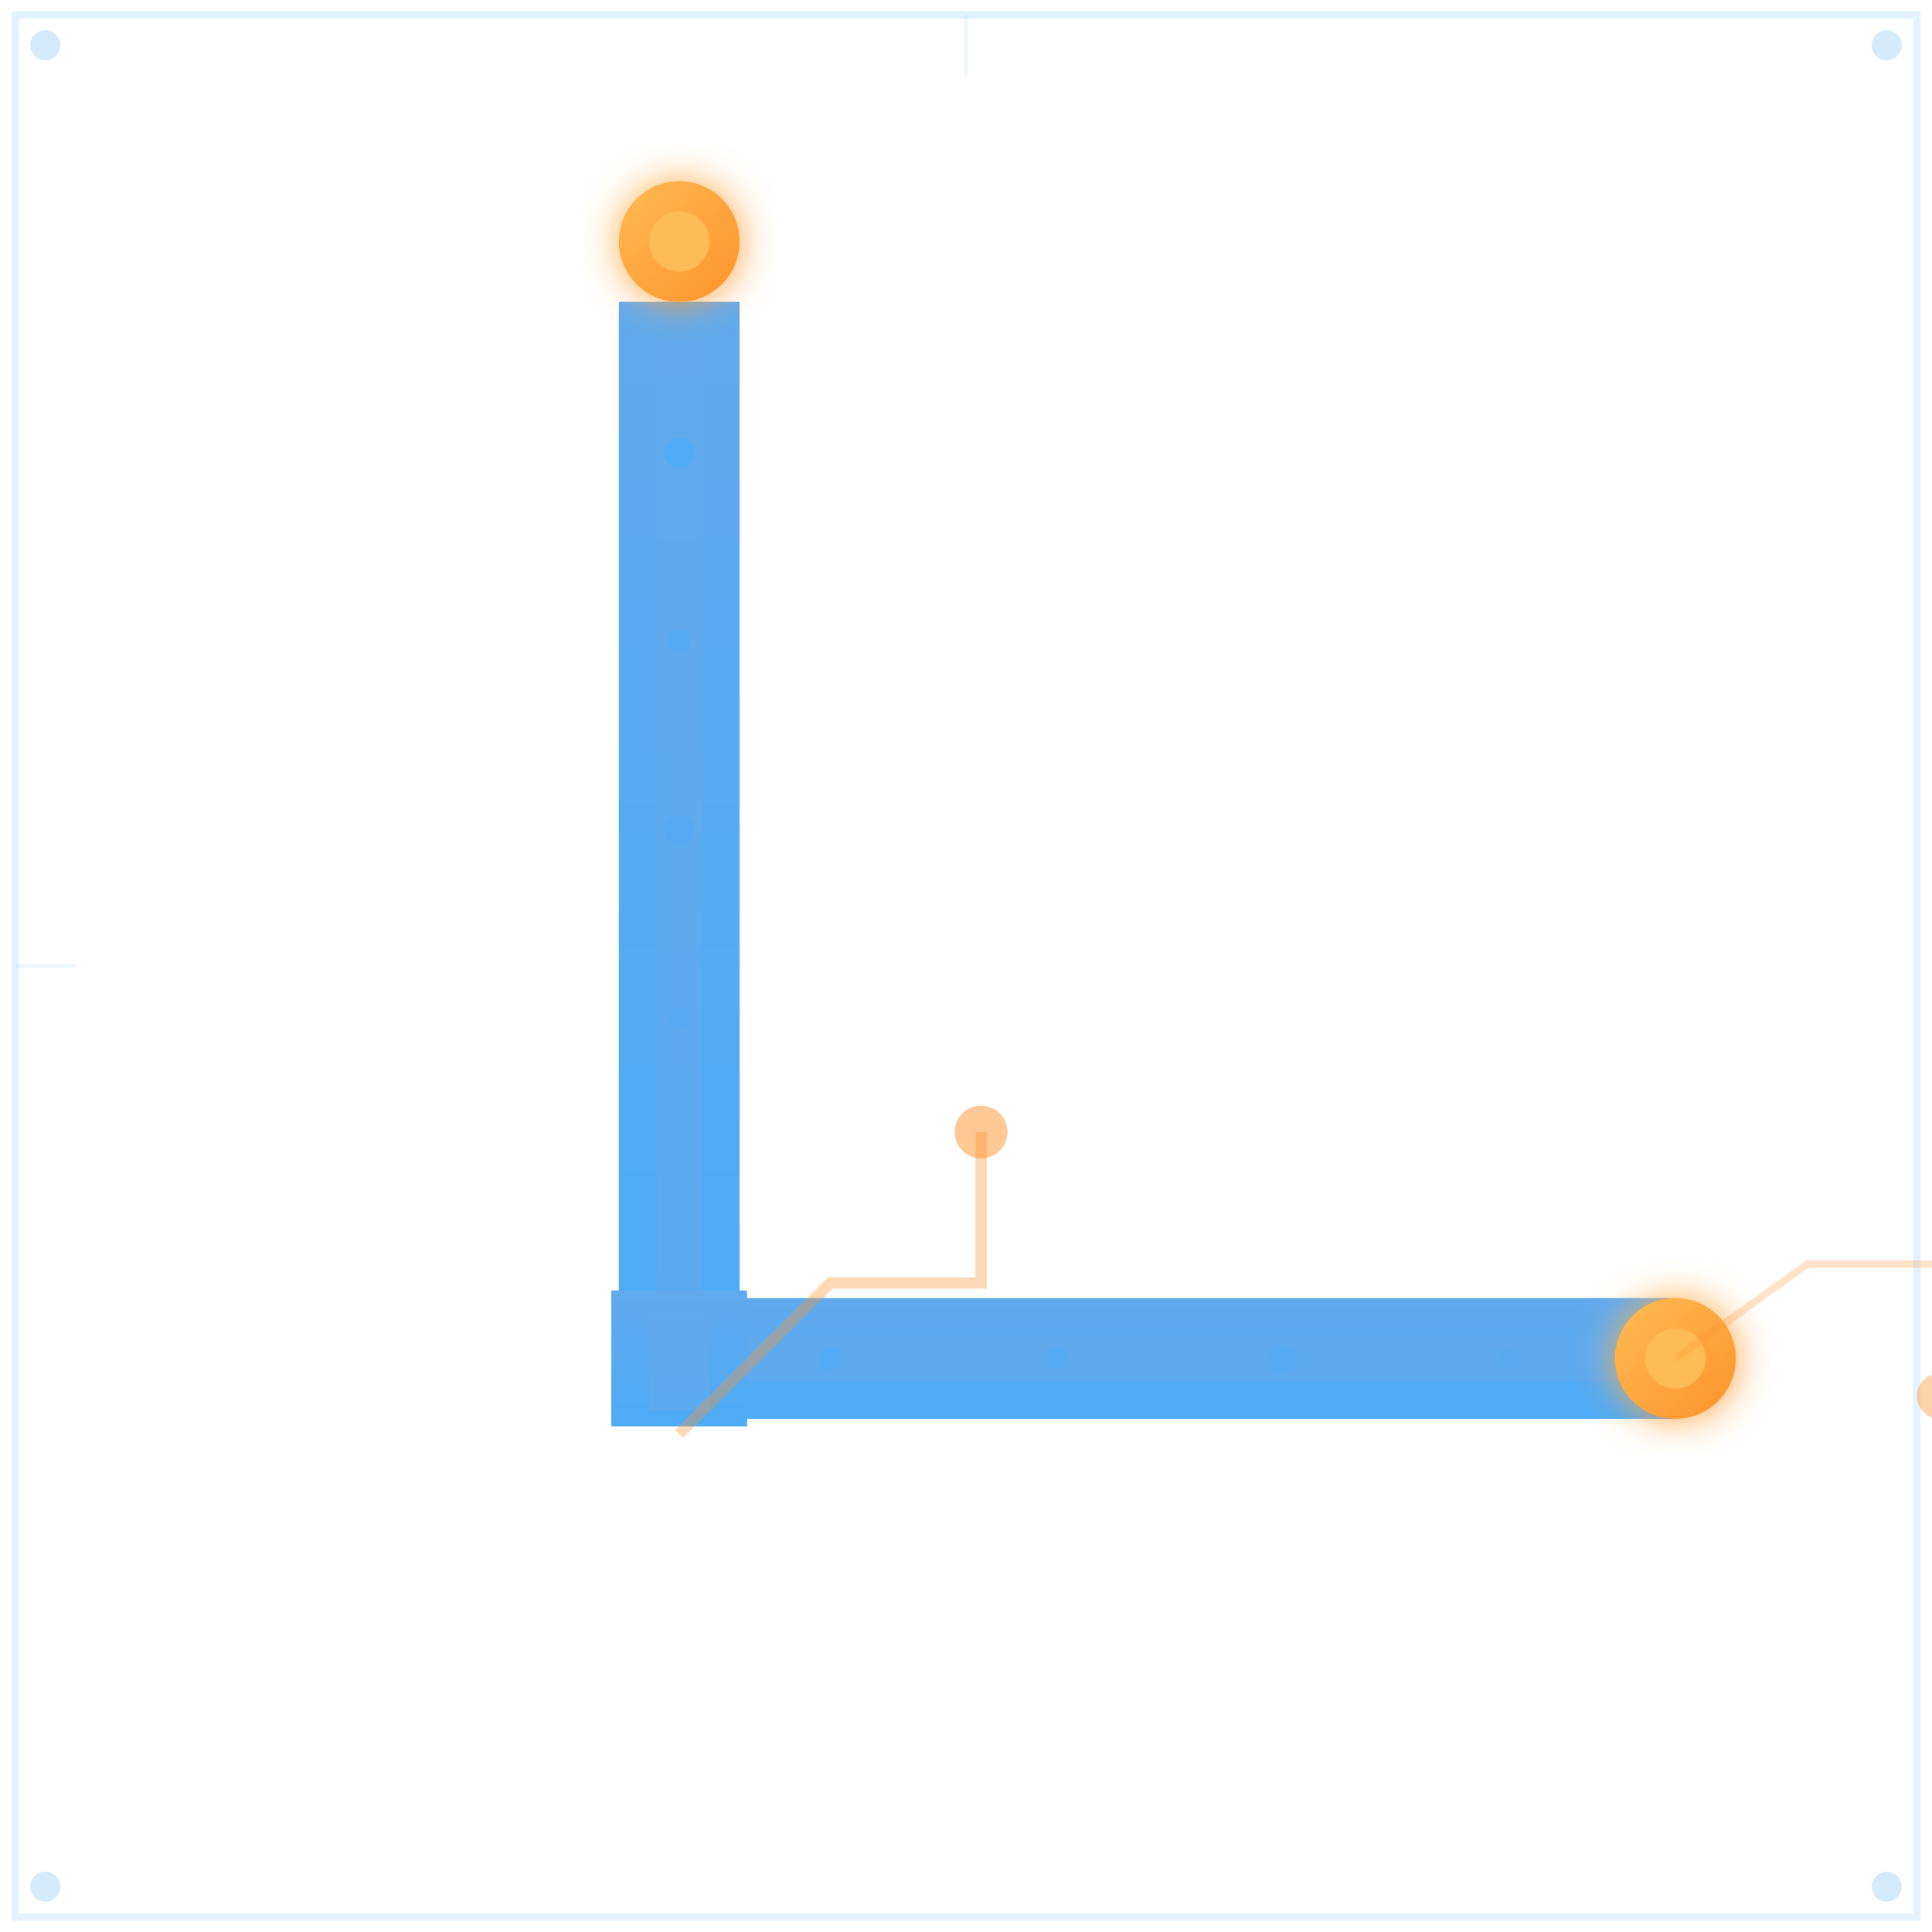
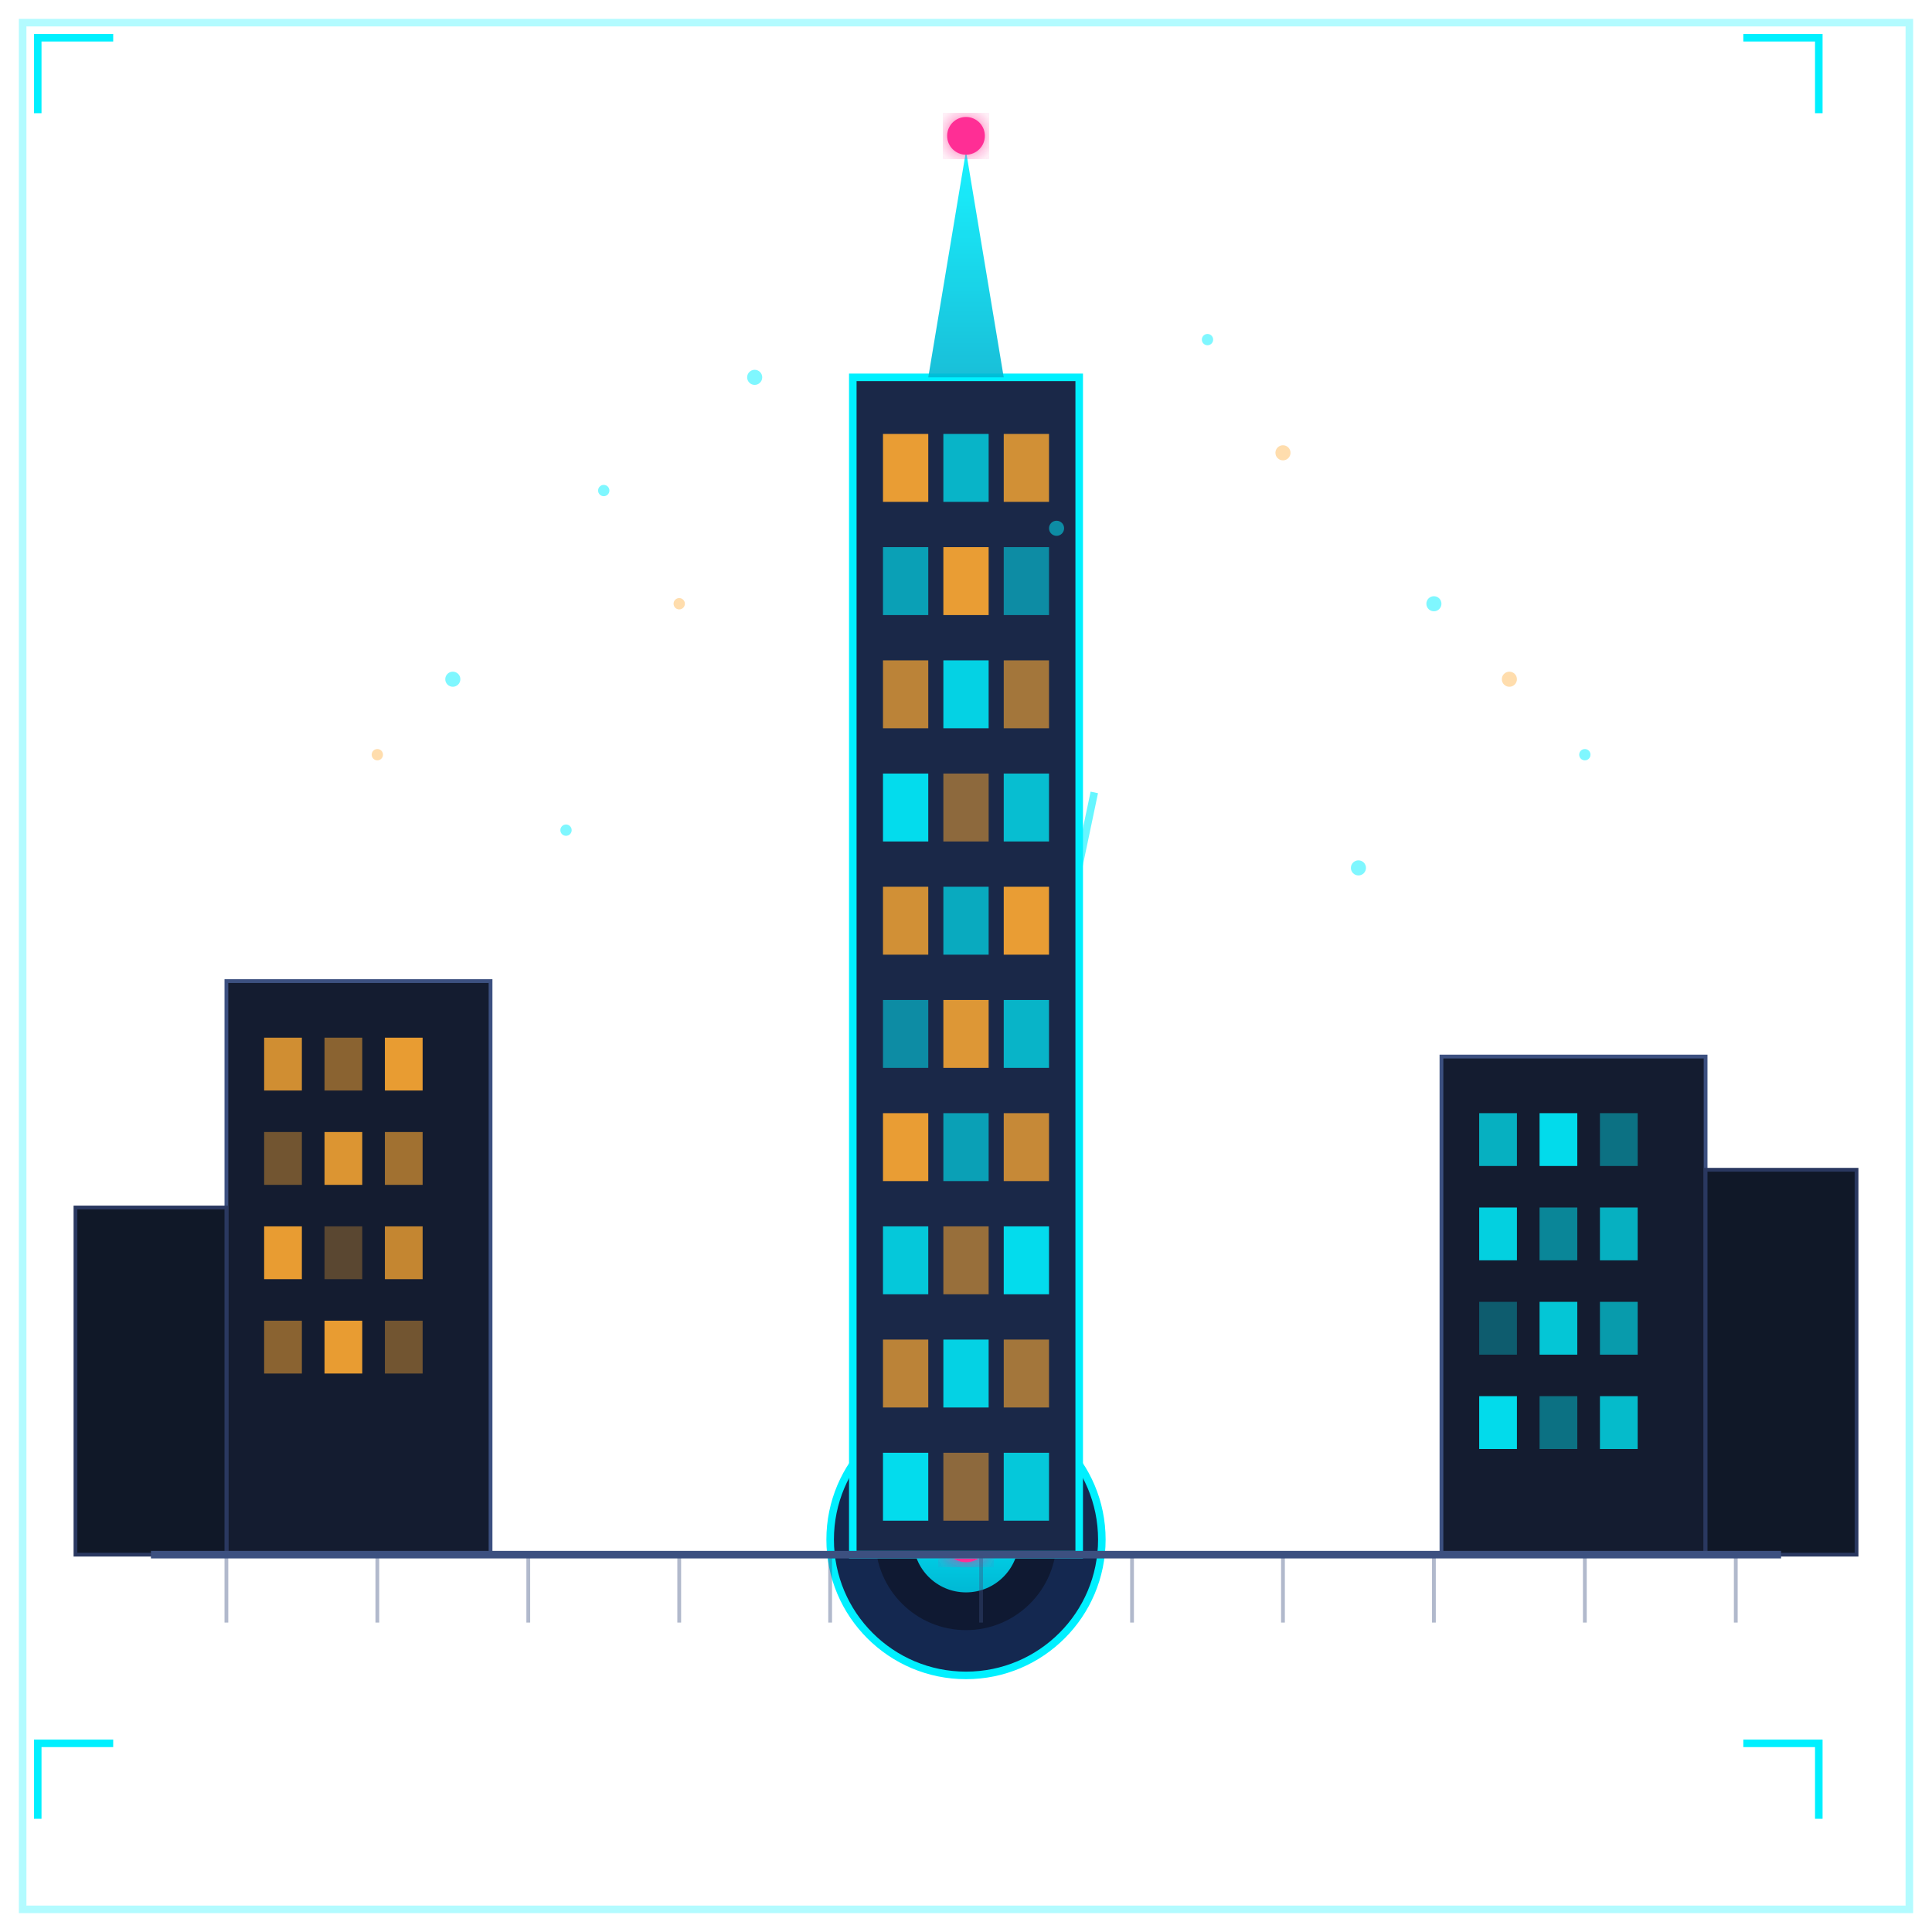
<svg xmlns="http://www.w3.org/2000/svg" viewBox="0 0 512 512" width="512" height="512">
  <defs>
-     <linearGradient id="blue-grad" x1="0%" y1="0%" x2="0%" y2="100%">
-       <stop offset="0%" style="stop-color:#61aaee;stop-opacity:1" />
-       <stop offset="100%" style="stop-color:#4dabf7;stop-opacity:1" />
+     <linearGradient id="cyan" x1="0%" y1="100%" x2="0%" y2="0%">
+       <stop offset="0%" style="stop-color:#00b8d4" />
+       <stop offset="100%" style="stop-color:#00f0ff" />
    </linearGradient>
-     <linearGradient id="amber-grad" x1="0%" y1="0%" x2="100%" y2="100%">
-       <stop offset="0%" style="stop-color:#ffbb55;stop-opacity:1" />
-       <stop offset="100%" style="stop-color:#ff922b;stop-opacity:1" />
+     <linearGradient id="amber" x1="0%" y1="0%" x2="100%" y2="100%">
+       <stop offset="0%" style="stop-color:#ff922b" />
+       <stop offset="100%" style="stop-color:#ffbb55" />
    </linearGradient>
-     <filter id="glow" x="-30%" y="-30%" width="160%" height="160%">
-       <feGaussianBlur stdDeviation="5" result="blur" />
+     <filter id="glow">
+       <feGaussianBlur stdDeviation="3" result="blur" />
      <feMerge>
        <feMergeNode in="blur" />
        <feMergeNode in="SourceGraphic" />
      </feMerge>
    </filter>
  </defs>
  <rect width="512" height="512" fill="none" />
-   <rect x="4" y="4" width="504" height="504" fill="none" stroke="#4dabf7" stroke-width="2" opacity="0.15" />
-   <circle cx="12" cy="12" r="4" fill="#4dabf7" opacity="0.24" />
-   <circle cx="500" cy="12" r="4" fill="#4dabf7" opacity="0.24" />
-   <circle cx="12" cy="500" r="4" fill="#4dabf7" opacity="0.24" />
-   <circle cx="500" cy="500" r="4" fill="#4dabf7" opacity="0.24" />
-   <rect x="164" y="80" width="32" height="280" fill="url(#blue-grad)" />
-   <rect x="174" y="80" width="12" height="280" fill="#61aaee" opacity="0.7" />
-   <rect x="164" y="344" width="280" height="32" fill="url(#blue-grad)" />
-   <rect x="164" y="354" width="280" height="12" fill="#61aaee" opacity="0.7" />
-   <rect x="162" y="342" width="36" height="36" fill="url(#blue-grad)" />
-   <rect x="172" y="348" width="16" height="26" fill="#61aaee" opacity="0.7" />
-   <circle cx="180" cy="64" r="16" fill="url(#amber-grad)" filter="url(#glow)" />
-   <circle cx="180" cy="64" r="8" fill="#ffbb55" />
-   <circle cx="444" cy="360" r="16" fill="url(#amber-grad)" filter="url(#glow)" />
-   <circle cx="444" cy="360" r="8" fill="#ffbb55" />
-   <circle cx="180" cy="120" r="4" fill="#4dabf7" opacity="0.8" />
-   <circle cx="180" cy="170" r="3" fill="#4dabf7" opacity="0.6" />
-   <circle cx="180" cy="220" r="4" fill="#4dabf7" opacity="0.4" />
-   <circle cx="180" cy="270" r="3" fill="#4dabf7" opacity="0.25" />
-   <circle cx="220" cy="360" r="3" fill="#4dabf7" opacity="0.7" />
-   <circle cx="280" cy="360" r="3" fill="#4dabf7" opacity="0.5" />
-   <circle cx="340" cy="360" r="4" fill="#4dabf7" opacity="0.35" />
-   <circle cx="400" cy="360" r="3" fill="#4dabf7" opacity="0.2" />
-   <polyline points="180,380 220,340 260,340 260,300" fill="none" stroke="#ff922b" stroke-width="3" opacity="0.35" stroke-linejoin="miter" />
-   <circle cx="260" cy="300" r="7" fill="#ff922b" opacity="0.5" />
-   <polyline points="444,360 479,335 514,335 514,370" fill="none" stroke="#ff922b" stroke-width="2" opacity="0.25" stroke-linejoin="miter" />
-   <circle cx="514" cy="370" r="6" fill="#ff922b" opacity="0.4" />
-   <line x1="256" y1="4" x2="256" y2="20" stroke="#4dabf7" stroke-width="1" opacity="0.1" />
-   <line x1="4" y1="256" x2="20" y2="256" stroke="#4dabf7" stroke-width="1" opacity="0.1" />
+   <rect x="6" y="6" width="500" height="500" fill="none" stroke="#00f0ff" stroke-width="2" opacity="0.3" />
+   <polyline points="10,30 10,10 30,10" fill="none" stroke="#00f0ff" stroke-width="2" />
+   <polyline points="482,30 482,10 462,10" fill="none" stroke="#00f0ff" stroke-width="2" />
+   <polyline points="10,482 10,462 30,462" fill="none" stroke="#00f0ff" stroke-width="2" />
+   <polyline points="482,482 482,462 462,462" fill="none" stroke="#00f0ff" stroke-width="2" />
+   <g stroke="#00f0ff" stroke-width="3" fill="none">
+     <line x1="256" y1="398" x2="256" y2="418" />
+     <line x1="256" y1="398" x2="256" y2="418" transform="rotate(30,256,408)" />
+     <line x1="256" y1="398" x2="256" y2="418" transform="rotate(60,256,408)" />
+     <line x1="256" y1="398" x2="256" y2="418" transform="rotate(90,256,408)" />
+     <line x1="256" y1="398" x2="256" y2="418" transform="rotate(120,256,408)" />
+     <line x1="256" y1="398" x2="256" y2="418" transform="rotate(150,256,408)" />
+   </g>
+   <circle cx="256" cy="408" r="36" fill="#142850" stroke="#00f0ff" stroke-width="2" />
+   <circle cx="256" cy="408" r="24" fill="#0f1932" />
+   <circle cx="256" cy="408" r="14" fill="url(#cyan)" />
+   <circle cx="256" cy="408" r="6" fill="#ff2d95" filter="url(#glow)" />
+   <g stroke-width="2" fill="none" opacity="0.6">
+     <line x1="256" y1="372" x2="240" y2="200" stroke="#00f0ff" />
+     <line x1="256" y1="372" x2="260" y2="180" stroke="#00f0ff" />
+     <line x1="256" y1="372" x2="256" y2="150" stroke="#00f0ff" stroke-width="3" opacity="0.9" />
+     <line x1="256" y1="372" x2="272" y2="190" stroke="#00f0ff" />
+     <line x1="256" y1="372" x2="290" y2="210" stroke="#00f0ff" />
+   </g>
+   <rect x="60" y="260" width="70" height="152" fill="#141c30" stroke="#3c5080" stroke-width="1" />
+   <g fill="#ffaa32">
+     <rect x="70" y="275" width="10" height="14" opacity="0.8" />
+     <rect x="86" y="275" width="10" height="14" opacity="0.5" />
+     <rect x="102" y="275" width="10" height="14" opacity="0.9" />
+     <rect x="70" y="300" width="10" height="14" opacity="0.4" />
+     <rect x="86" y="300" width="10" height="14" opacity="0.85" />
+     <rect x="102" y="300" width="10" height="14" opacity="0.6" />
+     <rect x="70" y="325" width="10" height="14" opacity="0.9" />
+     <rect x="86" y="325" width="10" height="14" opacity="0.3" />
+     <rect x="102" y="325" width="10" height="14" opacity="0.75" />
+     <rect x="70" y="350" width="10" height="14" opacity="0.5" />
+     <rect x="86" y="350" width="10" height="14" opacity="0.9" />
+     <rect x="102" y="350" width="10" height="14" opacity="0.4" />
+   </g>
+   <rect x="382" y="280" width="70" height="132" fill="#141c30" stroke="#3c5080" stroke-width="1" />
+   <g fill="#00f0ff">
+     <rect x="392" y="295" width="10" height="14" opacity="0.7" />
+     <rect x="408" y="295" width="10" height="14" opacity="0.9" />
+     <rect x="424" y="295" width="10" height="14" opacity="0.4" />
+     <rect x="392" y="320" width="10" height="14" opacity="0.85" />
+     <rect x="408" y="320" width="10" height="14" opacity="0.5" />
+     <rect x="424" y="320" width="10" height="14" opacity="0.7" />
+     <rect x="392" y="345" width="10" height="14" opacity="0.3" />
+     <rect x="408" y="345" width="10" height="14" opacity="0.8" />
+     <rect x="424" y="345" width="10" height="14" opacity="0.6" />
+     <rect x="392" y="370" width="10" height="14" opacity="0.9" />
+     <rect x="408" y="370" width="10" height="14" opacity="0.4" />
+     <rect x="424" y="370" width="10" height="14" opacity="0.75" />
+   </g>
+   <rect x="20" y="320" width="40" height="92" fill="#101828" stroke="#2a3860" stroke-width="1" />
+   <rect x="452" y="310" width="40" height="102" fill="#101828" stroke="#2a3860" stroke-width="1" />
+   <rect x="226" y="100" width="60" height="312" fill="#1a2848" stroke="#00f0ff" stroke-width="2" />
+   <g>
+     <rect x="234" y="115" width="12" height="18" fill="#ffaa32" opacity="0.9" />
+     <rect x="250" y="115" width="12" height="18" fill="#00f0ff" opacity="0.7" />
+     <rect x="266" y="115" width="12" height="18" fill="#ffaa32" opacity="0.8" />
+     <rect x="234" y="145" width="12" height="18" fill="#00f0ff" opacity="0.6" />
+     <rect x="250" y="145" width="12" height="18" fill="#ffaa32" opacity="0.9" />
+     <rect x="266" y="145" width="12" height="18" fill="#00f0ff" opacity="0.5" />
+     <rect x="234" y="175" width="12" height="18" fill="#ffaa32" opacity="0.7" />
+     <rect x="250" y="175" width="12" height="18" fill="#00f0ff" opacity="0.85" />
+     <rect x="266" y="175" width="12" height="18" fill="#ffaa32" opacity="0.6" />
+     <rect x="234" y="205" width="12" height="18" fill="#00f0ff" opacity="0.9" />
+     <rect x="250" y="205" width="12" height="18" fill="#ffaa32" opacity="0.5" />
+     <rect x="266" y="205" width="12" height="18" fill="#00f0ff" opacity="0.75" />
+     <rect x="234" y="235" width="12" height="18" fill="#ffaa32" opacity="0.8" />
+     <rect x="250" y="235" width="12" height="18" fill="#00f0ff" opacity="0.65" />
+     <rect x="266" y="235" width="12" height="18" fill="#ffaa32" opacity="0.9" />
+     <rect x="234" y="265" width="12" height="18" fill="#00f0ff" opacity="0.5" />
+     <rect x="250" y="265" width="12" height="18" fill="#ffaa32" opacity="0.85" />
+     <rect x="266" y="265" width="12" height="18" fill="#00f0ff" opacity="0.7" />
+     <rect x="234" y="295" width="12" height="18" fill="#ffaa32" opacity="0.9" />
+     <rect x="250" y="295" width="12" height="18" fill="#00f0ff" opacity="0.6" />
+     <rect x="266" y="295" width="12" height="18" fill="#ffaa32" opacity="0.75" />
+     <rect x="234" y="325" width="12" height="18" fill="#00f0ff" opacity="0.8" />
+     <rect x="250" y="325" width="12" height="18" fill="#ffaa32" opacity="0.55" />
+     <rect x="266" y="325" width="12" height="18" fill="#00f0ff" opacity="0.9" />
+     <rect x="234" y="355" width="12" height="18" fill="#ffaa32" opacity="0.7" />
+     <rect x="250" y="355" width="12" height="18" fill="#00f0ff" opacity="0.85" />
+     <rect x="266" y="355" width="12" height="18" fill="#ffaa32" opacity="0.6" />
+     <rect x="234" y="385" width="12" height="18" fill="#00f0ff" opacity="0.9" />
+     <rect x="250" y="385" width="12" height="18" fill="#ffaa32" opacity="0.5" />
+     <rect x="266" y="385" width="12" height="18" fill="#00f0ff" opacity="0.8" />
+   </g>
+   <polygon points="246,100 256,40 266,100" fill="url(#cyan)" opacity="0.9" />
+   <circle cx="256" cy="36" r="5" fill="#ff2d95" filter="url(#glow)" />
+   <line x1="40" y1="412" x2="472" y2="412" stroke="#3c5080" stroke-width="2" />
+   <g stroke="#3c5080" stroke-width="1" opacity="0.4">
+     <line x1="60" y1="412" x2="60" y2="430" />
+     <line x1="100" y1="412" x2="100" y2="430" />
+     <line x1="140" y1="412" x2="140" y2="430" />
+     <line x1="180" y1="412" x2="180" y2="430" />
+     <line x1="220" y1="412" x2="220" y2="430" />
+     <line x1="260" y1="412" x2="260" y2="430" />
+     <line x1="300" y1="412" x2="300" y2="430" />
+     <line x1="340" y1="412" x2="340" y2="430" />
+     <line x1="380" y1="412" x2="380" y2="430" />
+     <line x1="420" y1="412" x2="420" y2="430" />
+     <line x1="460" y1="412" x2="460" y2="430" />
+   </g>
+   <g fill="#00f0ff" opacity="0.5">
+     <circle cx="120" cy="180" r="2" />
+     <circle cx="160" cy="130" r="1.5" />
+     <circle cx="380" cy="160" r="2" />
+     <circle cx="420" cy="200" r="1.5" />
+     <circle cx="200" cy="100" r="2" />
+     <circle cx="320" cy="90" r="1.5" />
+     <circle cx="280" cy="140" r="2" />
+     <circle cx="150" cy="220" r="1.5" />
+     <circle cx="360" cy="230" r="2" />
+   </g>
+   <g fill="#ffaa32" opacity="0.4">
+     <circle cx="180" cy="160" r="1.5" />
+     <circle cx="340" cy="120" r="2" />
+     <circle cx="100" cy="200" r="1.5" />
+     <circle cx="400" cy="180" r="2" />
+   </g>
</svg>
